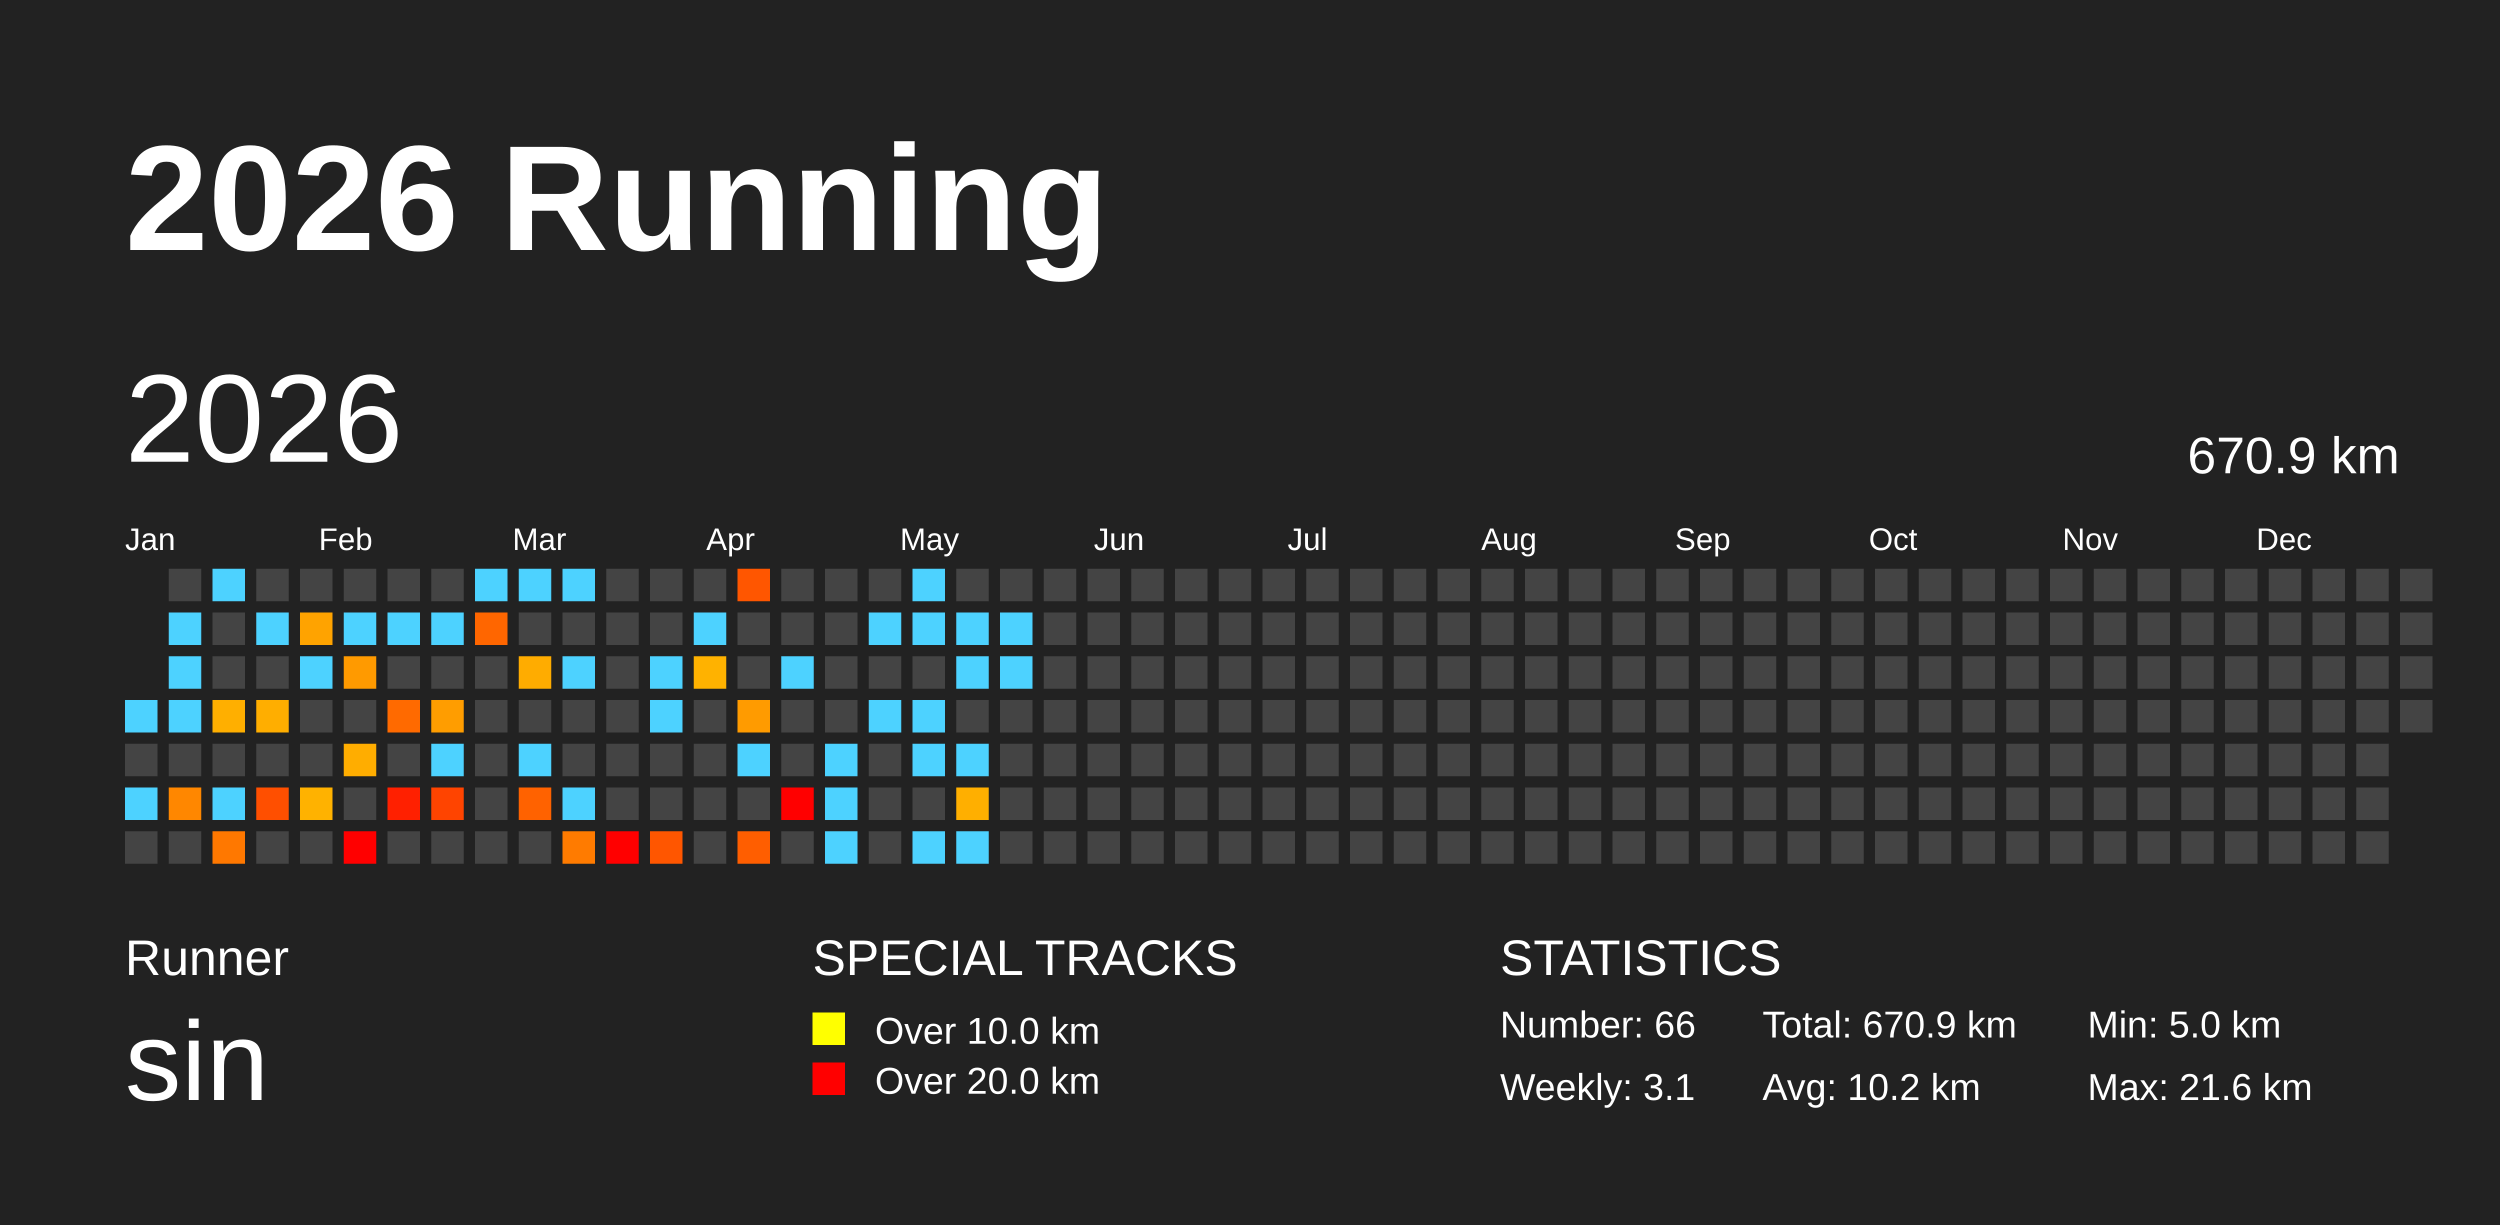
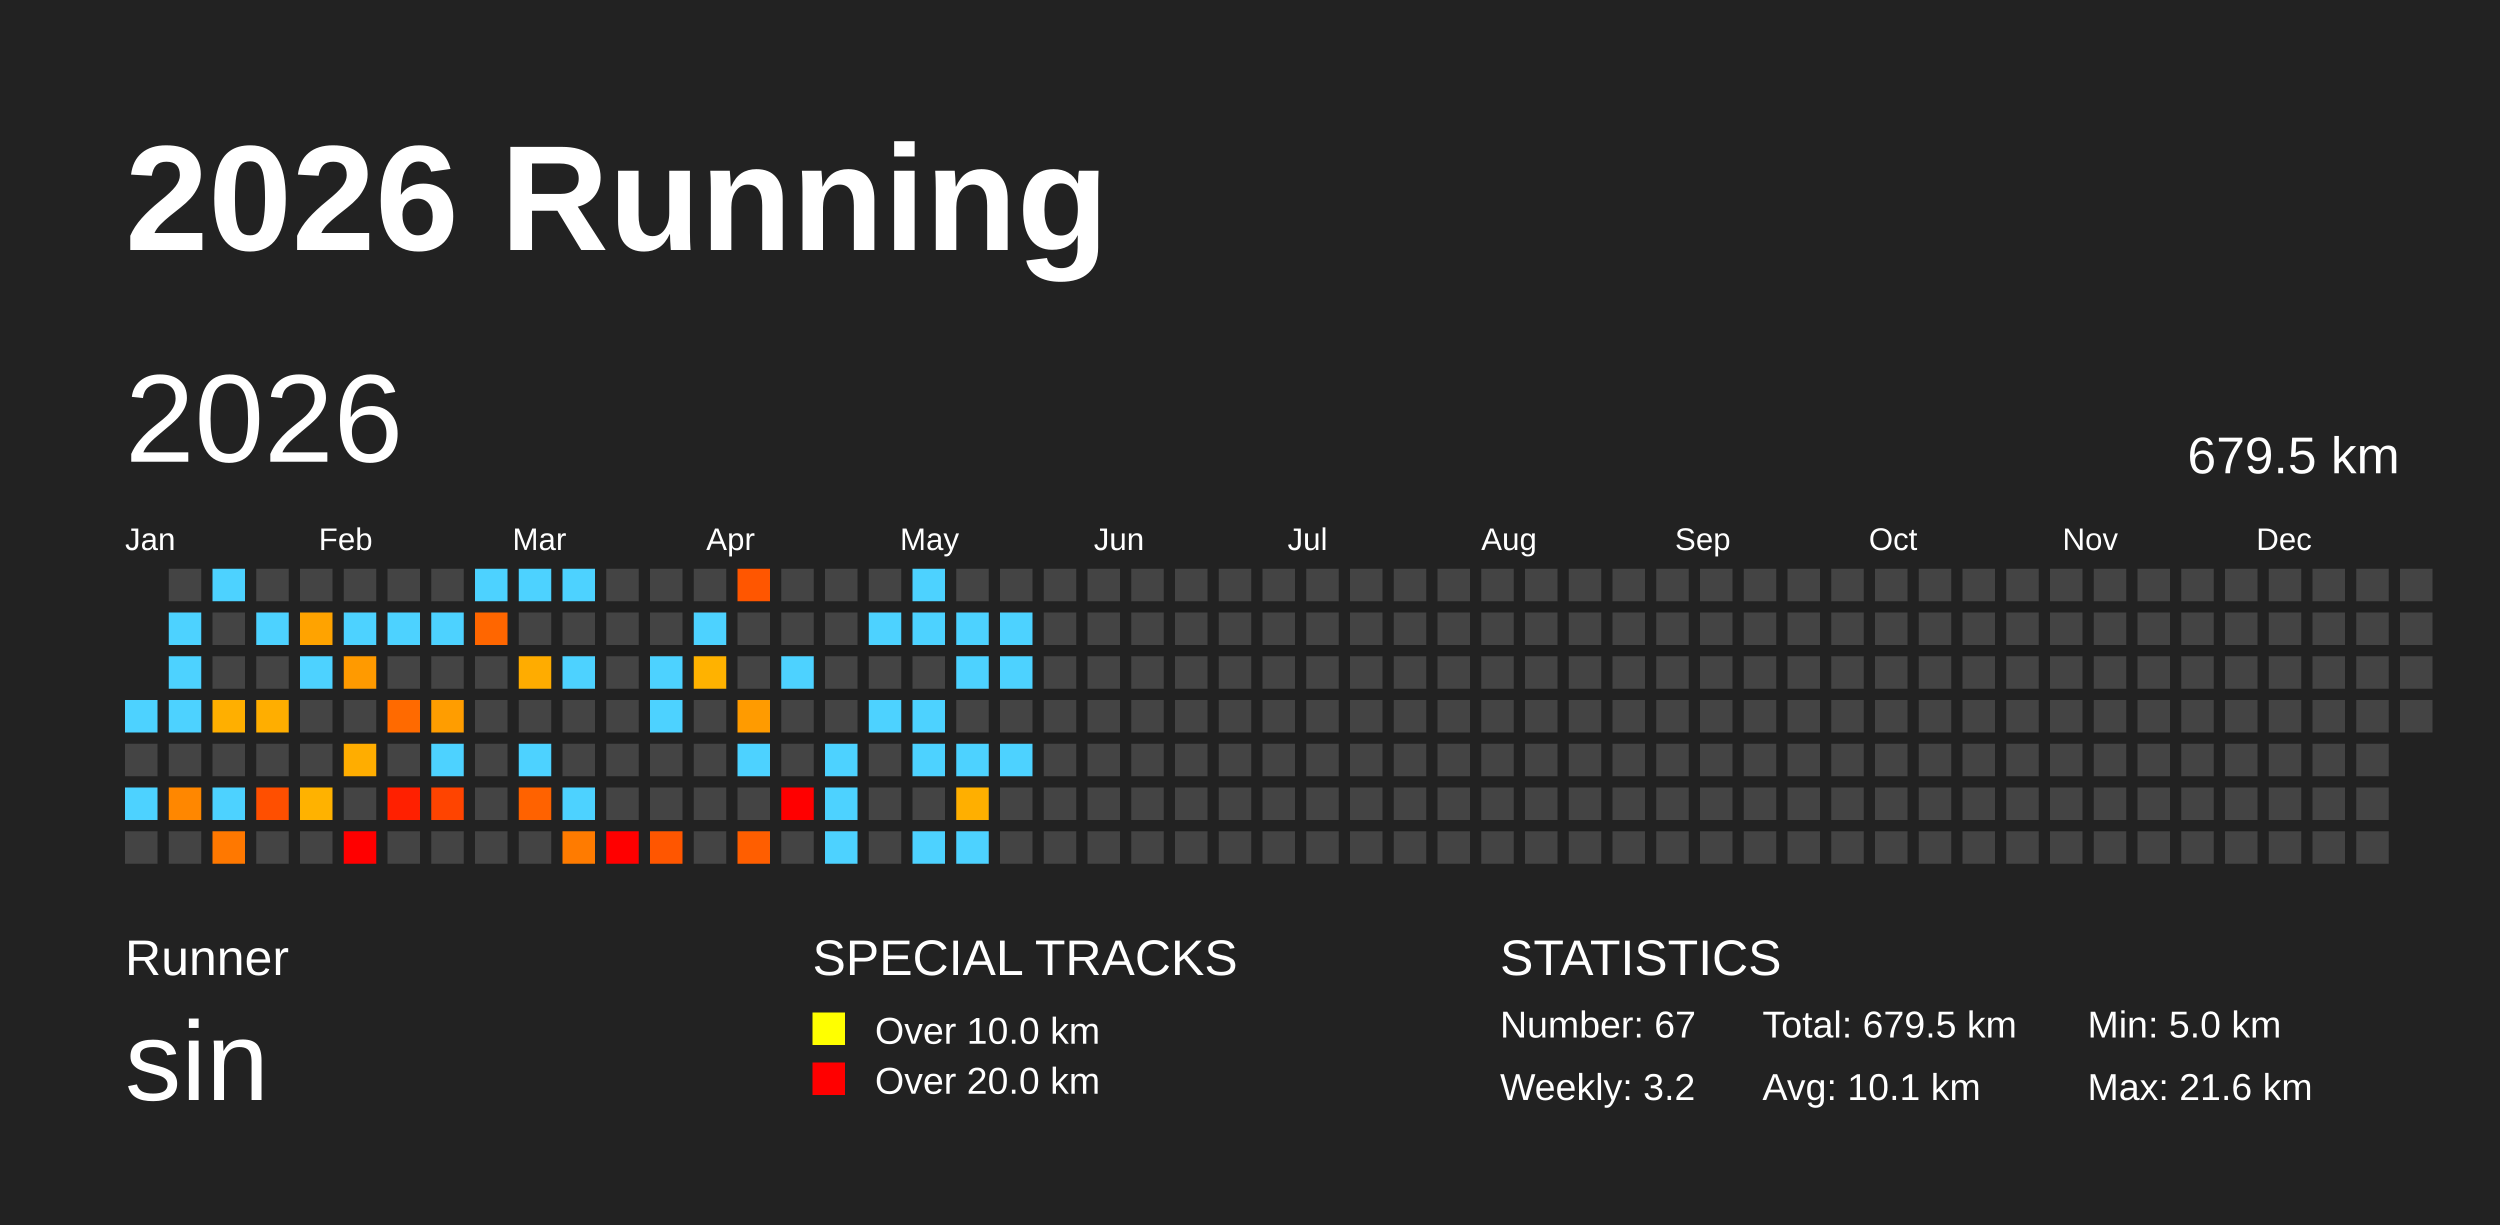
<svg xmlns="http://www.w3.org/2000/svg" baseProfile="full" height="98mm" version="1.1" viewBox="0,0,200,98" width="200mm">
  <defs />
  <rect fill="#222222" height="98" width="200" x="0" y="0" />
  <text fill="#FFFFFF" style="font-size:12px; font-family:Arial; font-weight:bold;" x="10" y="20">2026 Running</text>
  <text fill="#FFFFFF" style="font-size:4px; font-family:Arial" x="10" y="78">Runner</text>
  <text fill="#FFFFFF" style="font-size:9px; font-family:Arial" x="10" y="88">sin</text>
  <text fill="#FFFFFF" style="font-size:4px; font-family:Arial" x="65" y="78">SPECIAL TRACKS</text>
  <rect fill="yellow" height="2.6" width="2.6" x="65" y="81" />
  <text fill="#FFFFFF" style="font-size:3px; font-family:Arial" x="70" y="83.5">Over 10.0 km</text>
  <rect fill="red" height="2.6" width="2.6" x="65" y="85" />
  <text fill="#FFFFFF" style="font-size:3px; font-family:Arial" x="70" y="87.5">Over 20.0 km</text>
  <text fill="#FFFFFF" style="font-size:4px; font-family:Arial" x="120" y="78">STATISTICS</text>
-   <text fill="#FFFFFF" style="font-size:3px; font-family:Arial" x="120" y="83">Number: 66</text>
-   <text fill="#FFFFFF" style="font-size:3px; font-family:Arial" x="120" y="88">Weekly: 3.1</text>
-   <text fill="#FFFFFF" style="font-size:3px; font-family:Arial" x="141" y="83">Total: 670.9 km</text>
-   <text fill="#FFFFFF" style="font-size:3px; font-family:Arial" x="141" y="88">Avg: 10.2 km</text>
+   <text fill="#FFFFFF" style="font-size:3px; font-family:Arial" x="120" y="83">Number: 67</text>
+   <text fill="#FFFFFF" style="font-size:3px; font-family:Arial" x="120" y="88">Weekly: 3.2</text>
+   <text fill="#FFFFFF" style="font-size:3px; font-family:Arial" x="141" y="83">Total: 679.5 km</text>
+   <text fill="#FFFFFF" style="font-size:3px; font-family:Arial" x="141" y="88">Avg: 10.1 km</text>
  <text fill="#FFFFFF" style="font-size:3px; font-family:Arial" x="167" y="83">Min: 5.0 km</text>
  <text fill="#FFFFFF" style="font-size:3px; font-family:Arial" x="167" y="88">Max: 21.6 km</text>
  <text dominant-baseline="hanging" fill="#FFFFFF" style="font-size:10.0px; font-family:Arial;" x="10" y="30">2026</text>
-   <text dominant-baseline="hanging" fill="#FFFFFF" style="font-size:4.125px; font-family:Arial;" x="175" y="35">670.9 km</text>
+   <text dominant-baseline="hanging" fill="#FFFFFF" style="font-size:4.125px; font-family:Arial;" x="175" y="35">679.5 km</text>
  <text fill="#FFFFFF" style="font-size:2.5px; font-family:Arial" x="10.0" y="44">Jan</text>
  <text fill="#FFFFFF" style="font-size:2.5px; font-family:Arial" x="25.5" y="44">Feb</text>
  <text fill="#FFFFFF" style="font-size:2.5px; font-family:Arial" x="41.0" y="44">Mar</text>
  <text fill="#FFFFFF" style="font-size:2.5px; font-family:Arial" x="56.5" y="44">Apr</text>
  <text fill="#FFFFFF" style="font-size:2.5px; font-family:Arial" x="72.0" y="44">May</text>
  <text fill="#FFFFFF" style="font-size:2.5px; font-family:Arial" x="87.5" y="44">Jun</text>
  <text fill="#FFFFFF" style="font-size:2.5px; font-family:Arial" x="103.0" y="44">Jul</text>
  <text fill="#FFFFFF" style="font-size:2.5px; font-family:Arial" x="118.5" y="44">Aug</text>
  <text fill="#FFFFFF" style="font-size:2.5px; font-family:Arial" x="134.0" y="44">Sep</text>
  <text fill="#FFFFFF" style="font-size:2.5px; font-family:Arial" x="149.5" y="44">Oct</text>
  <text fill="#FFFFFF" style="font-size:2.5px; font-family:Arial" x="165.0" y="44">Nov</text>
  <text fill="#FFFFFF" style="font-size:2.5px; font-family:Arial" x="180.5" y="44">Dec</text>
  <rect fill="#4dd2ff" height="2.6" width="2.6" x="10.0" y="56.0" />
  <rect fill="#444444" height="2.6" width="2.6" x="10.0" y="59.5" />
  <rect fill="#4dd2ff" height="2.6" width="2.6" x="10.0" y="63.0" />
  <rect fill="#444444" height="2.6" width="2.6" x="10.0" y="66.5" />
  <rect fill="#444444" height="2.6" width="2.6" x="13.5" y="45.5" />
  <rect fill="#4dd2ff" height="2.6" width="2.6" x="13.5" y="49.0" />
  <rect fill="#4dd2ff" height="2.6" width="2.6" x="13.5" y="52.5" />
  <rect fill="#4dd2ff" height="2.6" width="2.6" x="13.5" y="56.0" />
  <rect fill="#444444" height="2.6" width="2.6" x="13.5" y="59.5" />
  <rect fill="#ff8700" height="2.6" width="2.6" x="13.5" y="63.0" />
  <rect fill="#444444" height="2.6" width="2.6" x="13.5" y="66.5" />
  <rect fill="#4dd2ff" height="2.6" width="2.6" x="17.0" y="45.5" />
  <rect fill="#444444" height="2.6" width="2.6" x="17.0" y="49.0" />
  <rect fill="#444444" height="2.6" width="2.6" x="17.0" y="52.5" />
  <rect fill="#ffaf00" height="2.6" width="2.6" x="17.0" y="56.0" />
  <rect fill="#444444" height="2.6" width="2.6" x="17.0" y="59.5" />
  <rect fill="#4dd2ff" height="2.6" width="2.6" x="17.0" y="63.0" />
  <rect fill="#ff7800" height="2.6" width="2.6" x="17.0" y="66.5" />
  <rect fill="#444444" height="2.6" width="2.6" x="20.5" y="45.5" />
  <rect fill="#4dd2ff" height="2.6" width="2.6" x="20.5" y="49.0" />
  <rect fill="#444444" height="2.6" width="2.6" x="20.5" y="52.5" />
  <rect fill="#ffae00" height="2.6" width="2.6" x="20.5" y="56.0" />
  <rect fill="#444444" height="2.6" width="2.6" x="20.5" y="59.5" />
  <rect fill="#ff4f00" height="2.6" width="2.6" x="20.5" y="63.0" />
  <rect fill="#444444" height="2.6" width="2.6" x="20.5" y="66.5" />
  <rect fill="#444444" height="2.6" width="2.6" x="24.0" y="45.5" />
  <rect fill="#ffa300" height="2.6" width="2.6" x="24.0" y="49.0" />
  <rect fill="#4dd2ff" height="2.6" width="2.6" x="24.0" y="52.5" />
  <rect fill="#444444" height="2.6" width="2.6" x="24.0" y="56.0" />
  <rect fill="#444444" height="2.6" width="2.6" x="24.0" y="59.5" />
  <rect fill="#ffb200" height="2.6" width="2.6" x="24.0" y="63.0" />
  <rect fill="#444444" height="2.6" width="2.6" x="24.0" y="66.5" />
  <rect fill="#444444" height="2.6" width="2.6" x="27.5" y="45.5" />
  <rect fill="#4dd2ff" height="2.6" width="2.6" x="27.5" y="49.0" />
  <rect fill="#ff9a00" height="2.6" width="2.6" x="27.5" y="52.5" />
  <rect fill="#444444" height="2.6" width="2.6" x="27.5" y="56.0" />
  <rect fill="#ffad00" height="2.6" width="2.6" x="27.5" y="59.5" />
  <rect fill="#444444" height="2.6" width="2.6" x="27.5" y="63.0" />
  <rect fill="red" height="2.6" width="2.6" x="27.5" y="66.5" />
  <rect fill="#444444" height="2.6" width="2.6" x="31.0" y="45.5" />
  <rect fill="#4dd2ff" height="2.6" width="2.6" x="31.0" y="49.0" />
  <rect fill="#444444" height="2.6" width="2.6" x="31.0" y="52.5" />
  <rect fill="#ff6a00" height="2.6" width="2.6" x="31.0" y="56.0" />
  <rect fill="#444444" height="2.6" width="2.6" x="31.0" y="59.5" />
  <rect fill="#ff2000" height="2.6" width="2.6" x="31.0" y="63.0" />
  <rect fill="#444444" height="2.6" width="2.6" x="31.0" y="66.5" />
  <rect fill="#444444" height="2.6" width="2.6" x="34.5" y="45.5" />
  <rect fill="#4dd2ff" height="2.6" width="2.6" x="34.5" y="49.0" />
  <rect fill="#444444" height="2.6" width="2.6" x="34.5" y="52.5" />
  <rect fill="#ff9d00" height="2.6" width="2.6" x="34.5" y="56.0" />
  <rect fill="#4dd2ff" height="2.6" width="2.6" x="34.5" y="59.5" />
  <rect fill="#ff4400" height="2.6" width="2.6" x="34.5" y="63.0" />
  <rect fill="#444444" height="2.6" width="2.6" x="34.5" y="66.5" />
  <rect fill="#4dd2ff" height="2.6" width="2.6" x="38.0" y="45.5" />
  <rect fill="#ff6600" height="2.6" width="2.6" x="38.0" y="49.0" />
  <rect fill="#444444" height="2.6" width="2.6" x="38.0" y="52.5" />
  <rect fill="#444444" height="2.6" width="2.6" x="38.0" y="56.0" />
  <rect fill="#444444" height="2.6" width="2.6" x="38.0" y="59.5" />
  <rect fill="#444444" height="2.6" width="2.6" x="38.0" y="63.0" />
  <rect fill="#444444" height="2.6" width="2.6" x="38.0" y="66.5" />
  <rect fill="#4dd2ff" height="2.6" width="2.6" x="41.5" y="45.5" />
  <rect fill="#444444" height="2.6" width="2.6" x="41.5" y="49.0" />
  <rect fill="#ffac00" height="2.6" width="2.6" x="41.5" y="52.5" />
  <rect fill="#444444" height="2.6" width="2.6" x="41.5" y="56.0" />
  <rect fill="#4dd2ff" height="2.6" width="2.6" x="41.5" y="59.5" />
  <rect fill="#ff6200" height="2.6" width="2.6" x="41.5" y="63.0" />
  <rect fill="#444444" height="2.6" width="2.6" x="41.5" y="66.5" />
  <rect fill="#4dd2ff" height="2.6" width="2.6" x="45.0" y="45.5" />
  <rect fill="#444444" height="2.6" width="2.6" x="45.0" y="49.0" />
  <rect fill="#4dd2ff" height="2.6" width="2.6" x="45.0" y="52.5" />
  <rect fill="#444444" height="2.6" width="2.6" x="45.0" y="56.0" />
  <rect fill="#444444" height="2.6" width="2.6" x="45.0" y="59.5" />
  <rect fill="#4dd2ff" height="2.6" width="2.6" x="45.0" y="63.0" />
  <rect fill="#ff7b00" height="2.6" width="2.6" x="45.0" y="66.5" />
  <rect fill="#444444" height="2.6" width="2.6" x="48.5" y="45.5" />
  <rect fill="#444444" height="2.6" width="2.6" x="48.5" y="49.0" />
  <rect fill="#444444" height="2.6" width="2.6" x="48.5" y="52.5" />
  <rect fill="#444444" height="2.6" width="2.6" x="48.5" y="56.0" />
  <rect fill="#444444" height="2.6" width="2.6" x="48.5" y="59.5" />
  <rect fill="#444444" height="2.6" width="2.6" x="48.5" y="63.0" />
  <rect fill="red" height="2.6" width="2.6" x="48.5" y="66.5" />
  <rect fill="#444444" height="2.6" width="2.6" x="52.0" y="45.5" />
  <rect fill="#444444" height="2.6" width="2.6" x="52.0" y="49.0" />
  <rect fill="#4dd2ff" height="2.6" width="2.6" x="52.0" y="52.5" />
  <rect fill="#4dd2ff" height="2.6" width="2.6" x="52.0" y="56.0" />
  <rect fill="#444444" height="2.6" width="2.6" x="52.0" y="59.5" />
  <rect fill="#444444" height="2.6" width="2.6" x="52.0" y="63.0" />
  <rect fill="#ff5600" height="2.6" width="2.6" x="52.0" y="66.5" />
  <rect fill="#444444" height="2.6" width="2.6" x="55.5" y="45.5" />
  <rect fill="#4dd2ff" height="2.6" width="2.6" x="55.5" y="49.0" />
  <rect fill="#ffb200" height="2.6" width="2.6" x="55.5" y="52.5" />
  <rect fill="#444444" height="2.6" width="2.6" x="55.5" y="56.0" />
  <rect fill="#444444" height="2.6" width="2.6" x="55.5" y="59.5" />
  <rect fill="#444444" height="2.6" width="2.6" x="55.5" y="63.0" />
  <rect fill="#444444" height="2.6" width="2.6" x="55.5" y="66.5" />
  <rect fill="#ff5600" height="2.6" width="2.6" x="59.0" y="45.5" />
  <rect fill="#444444" height="2.6" width="2.6" x="59.0" y="49.0" />
  <rect fill="#444444" height="2.6" width="2.6" x="59.0" y="52.5" />
  <rect fill="#ff9b00" height="2.6" width="2.6" x="59.0" y="56.0" />
  <rect fill="#4dd2ff" height="2.6" width="2.6" x="59.0" y="59.5" />
  <rect fill="#444444" height="2.6" width="2.6" x="59.0" y="63.0" />
  <rect fill="#ff5e00" height="2.6" width="2.6" x="59.0" y="66.5" />
  <rect fill="#444444" height="2.6" width="2.6" x="62.5" y="45.5" />
  <rect fill="#444444" height="2.6" width="2.6" x="62.5" y="49.0" />
  <rect fill="#4dd2ff" height="2.6" width="2.6" x="62.5" y="52.5" />
  <rect fill="#444444" height="2.6" width="2.6" x="62.5" y="56.0" />
  <rect fill="#444444" height="2.6" width="2.6" x="62.5" y="59.5" />
  <rect fill="red" height="2.6" width="2.6" x="62.5" y="63.0" />
  <rect fill="#444444" height="2.6" width="2.6" x="62.5" y="66.5" />
  <rect fill="#444444" height="2.6" width="2.6" x="66.0" y="45.5" />
  <rect fill="#444444" height="2.6" width="2.6" x="66.0" y="49.0" />
  <rect fill="#444444" height="2.6" width="2.6" x="66.0" y="52.5" />
  <rect fill="#444444" height="2.6" width="2.6" x="66.0" y="56.0" />
  <rect fill="#4dd2ff" height="2.6" width="2.6" x="66.0" y="59.5" />
  <rect fill="#4dd2ff" height="2.6" width="2.6" x="66.0" y="63.0" />
  <rect fill="#4dd2ff" height="2.6" width="2.6" x="66.0" y="66.5" />
  <rect fill="#444444" height="2.6" width="2.6" x="69.5" y="45.5" />
  <rect fill="#4dd2ff" height="2.6" width="2.6" x="69.5" y="49.0" />
  <rect fill="#444444" height="2.6" width="2.6" x="69.5" y="52.5" />
  <rect fill="#4dd2ff" height="2.6" width="2.6" x="69.5" y="56.0" />
  <rect fill="#444444" height="2.6" width="2.6" x="69.5" y="59.5" />
  <rect fill="#444444" height="2.6" width="2.6" x="69.5" y="63.0" />
  <rect fill="#444444" height="2.6" width="2.6" x="69.5" y="66.5" />
  <rect fill="#4dd2ff" height="2.6" width="2.6" x="73.0" y="45.5" />
  <rect fill="#4dd2ff" height="2.6" width="2.6" x="73.0" y="49.0" />
  <rect fill="#444444" height="2.6" width="2.6" x="73.0" y="52.5" />
  <rect fill="#4dd2ff" height="2.6" width="2.6" x="73.0" y="56.0" />
  <rect fill="#4dd2ff" height="2.6" width="2.6" x="73.0" y="59.5" />
  <rect fill="#444444" height="2.6" width="2.6" x="73.0" y="63.0" />
  <rect fill="#4dd2ff" height="2.6" width="2.6" x="73.0" y="66.5" />
  <rect fill="#444444" height="2.6" width="2.6" x="76.5" y="45.5" />
  <rect fill="#4dd2ff" height="2.6" width="2.6" x="76.5" y="49.0" />
  <rect fill="#4dd2ff" height="2.6" width="2.6" x="76.5" y="52.5" />
  <rect fill="#444444" height="2.6" width="2.6" x="76.5" y="56.0" />
  <rect fill="#4dd2ff" height="2.6" width="2.6" x="76.5" y="59.5" />
  <rect fill="#ffaf00" height="2.6" width="2.6" x="76.5" y="63.0" />
  <rect fill="#4dd2ff" height="2.6" width="2.6" x="76.5" y="66.5" />
  <rect fill="#444444" height="2.6" width="2.6" x="80.0" y="45.5" />
  <rect fill="#4dd2ff" height="2.6" width="2.6" x="80.0" y="49.0" />
  <rect fill="#4dd2ff" height="2.6" width="2.6" x="80.0" y="52.5" />
  <rect fill="#444444" height="2.6" width="2.6" x="80.0" y="56.0" />
-   <rect fill="#444444" height="2.6" width="2.6" x="80.0" y="59.5" />
+   <rect fill="#4dd2ff" height="2.6" width="2.6" x="80.0" y="59.5" />
  <rect fill="#444444" height="2.6" width="2.6" x="80.0" y="63.0" />
  <rect fill="#444444" height="2.6" width="2.6" x="80.0" y="66.5" />
  <rect fill="#444444" height="2.6" width="2.6" x="83.5" y="45.5" />
  <rect fill="#444444" height="2.6" width="2.6" x="83.5" y="49.0" />
  <rect fill="#444444" height="2.6" width="2.6" x="83.5" y="52.5" />
  <rect fill="#444444" height="2.6" width="2.6" x="83.5" y="56.0" />
  <rect fill="#444444" height="2.6" width="2.6" x="83.5" y="59.5" />
  <rect fill="#444444" height="2.6" width="2.6" x="83.5" y="63.0" />
  <rect fill="#444444" height="2.6" width="2.6" x="83.5" y="66.5" />
  <rect fill="#444444" height="2.6" width="2.6" x="87.0" y="45.5" />
  <rect fill="#444444" height="2.6" width="2.6" x="87.0" y="49.0" />
  <rect fill="#444444" height="2.6" width="2.6" x="87.0" y="52.5" />
  <rect fill="#444444" height="2.6" width="2.6" x="87.0" y="56.0" />
  <rect fill="#444444" height="2.6" width="2.6" x="87.0" y="59.5" />
  <rect fill="#444444" height="2.6" width="2.6" x="87.0" y="63.0" />
  <rect fill="#444444" height="2.6" width="2.6" x="87.0" y="66.5" />
  <rect fill="#444444" height="2.6" width="2.6" x="90.5" y="45.5" />
  <rect fill="#444444" height="2.6" width="2.6" x="90.5" y="49.0" />
  <rect fill="#444444" height="2.6" width="2.6" x="90.5" y="52.5" />
  <rect fill="#444444" height="2.6" width="2.6" x="90.5" y="56.0" />
  <rect fill="#444444" height="2.6" width="2.6" x="90.5" y="59.5" />
  <rect fill="#444444" height="2.6" width="2.6" x="90.5" y="63.0" />
  <rect fill="#444444" height="2.6" width="2.6" x="90.5" y="66.5" />
  <rect fill="#444444" height="2.6" width="2.6" x="94.0" y="45.5" />
  <rect fill="#444444" height="2.6" width="2.6" x="94.0" y="49.0" />
  <rect fill="#444444" height="2.6" width="2.6" x="94.0" y="52.5" />
  <rect fill="#444444" height="2.6" width="2.6" x="94.0" y="56.0" />
  <rect fill="#444444" height="2.6" width="2.6" x="94.0" y="59.5" />
  <rect fill="#444444" height="2.6" width="2.6" x="94.0" y="63.0" />
  <rect fill="#444444" height="2.6" width="2.6" x="94.0" y="66.5" />
  <rect fill="#444444" height="2.6" width="2.6" x="97.5" y="45.5" />
  <rect fill="#444444" height="2.6" width="2.6" x="97.5" y="49.0" />
  <rect fill="#444444" height="2.6" width="2.6" x="97.5" y="52.5" />
  <rect fill="#444444" height="2.6" width="2.6" x="97.5" y="56.0" />
  <rect fill="#444444" height="2.6" width="2.6" x="97.5" y="59.5" />
  <rect fill="#444444" height="2.6" width="2.6" x="97.5" y="63.0" />
  <rect fill="#444444" height="2.6" width="2.6" x="97.5" y="66.5" />
  <rect fill="#444444" height="2.6" width="2.6" x="101.0" y="45.5" />
  <rect fill="#444444" height="2.6" width="2.6" x="101.0" y="49.0" />
  <rect fill="#444444" height="2.6" width="2.6" x="101.0" y="52.5" />
  <rect fill="#444444" height="2.6" width="2.6" x="101.0" y="56.0" />
  <rect fill="#444444" height="2.6" width="2.6" x="101.0" y="59.5" />
  <rect fill="#444444" height="2.6" width="2.6" x="101.0" y="63.0" />
  <rect fill="#444444" height="2.6" width="2.6" x="101.0" y="66.5" />
  <rect fill="#444444" height="2.6" width="2.6" x="104.5" y="45.5" />
  <rect fill="#444444" height="2.6" width="2.6" x="104.5" y="49.0" />
  <rect fill="#444444" height="2.6" width="2.6" x="104.5" y="52.5" />
  <rect fill="#444444" height="2.6" width="2.6" x="104.5" y="56.0" />
  <rect fill="#444444" height="2.6" width="2.6" x="104.5" y="59.5" />
  <rect fill="#444444" height="2.6" width="2.6" x="104.5" y="63.0" />
  <rect fill="#444444" height="2.6" width="2.6" x="104.5" y="66.5" />
  <rect fill="#444444" height="2.6" width="2.6" x="108.0" y="45.5" />
  <rect fill="#444444" height="2.6" width="2.6" x="108.0" y="49.0" />
  <rect fill="#444444" height="2.6" width="2.6" x="108.0" y="52.5" />
  <rect fill="#444444" height="2.6" width="2.6" x="108.0" y="56.0" />
  <rect fill="#444444" height="2.6" width="2.6" x="108.0" y="59.5" />
  <rect fill="#444444" height="2.6" width="2.6" x="108.0" y="63.0" />
  <rect fill="#444444" height="2.6" width="2.6" x="108.0" y="66.5" />
  <rect fill="#444444" height="2.6" width="2.6" x="111.5" y="45.5" />
  <rect fill="#444444" height="2.6" width="2.6" x="111.5" y="49.0" />
  <rect fill="#444444" height="2.6" width="2.6" x="111.5" y="52.5" />
  <rect fill="#444444" height="2.6" width="2.6" x="111.5" y="56.0" />
  <rect fill="#444444" height="2.6" width="2.6" x="111.5" y="59.5" />
  <rect fill="#444444" height="2.6" width="2.6" x="111.5" y="63.0" />
  <rect fill="#444444" height="2.6" width="2.6" x="111.5" y="66.5" />
  <rect fill="#444444" height="2.6" width="2.6" x="115.0" y="45.5" />
  <rect fill="#444444" height="2.6" width="2.6" x="115.0" y="49.0" />
  <rect fill="#444444" height="2.6" width="2.6" x="115.0" y="52.5" />
  <rect fill="#444444" height="2.6" width="2.6" x="115.0" y="56.0" />
  <rect fill="#444444" height="2.6" width="2.6" x="115.0" y="59.5" />
  <rect fill="#444444" height="2.6" width="2.6" x="115.0" y="63.0" />
  <rect fill="#444444" height="2.6" width="2.6" x="115.0" y="66.5" />
  <rect fill="#444444" height="2.6" width="2.6" x="118.5" y="45.5" />
  <rect fill="#444444" height="2.6" width="2.6" x="118.5" y="49.0" />
  <rect fill="#444444" height="2.6" width="2.6" x="118.5" y="52.5" />
  <rect fill="#444444" height="2.6" width="2.6" x="118.5" y="56.0" />
  <rect fill="#444444" height="2.6" width="2.6" x="118.5" y="59.5" />
  <rect fill="#444444" height="2.6" width="2.6" x="118.5" y="63.0" />
  <rect fill="#444444" height="2.6" width="2.6" x="118.5" y="66.5" />
  <rect fill="#444444" height="2.6" width="2.6" x="122.0" y="45.5" />
  <rect fill="#444444" height="2.6" width="2.6" x="122.0" y="49.0" />
  <rect fill="#444444" height="2.6" width="2.6" x="122.0" y="52.5" />
  <rect fill="#444444" height="2.6" width="2.6" x="122.0" y="56.0" />
  <rect fill="#444444" height="2.6" width="2.6" x="122.0" y="59.5" />
  <rect fill="#444444" height="2.6" width="2.6" x="122.0" y="63.0" />
  <rect fill="#444444" height="2.6" width="2.6" x="122.0" y="66.5" />
  <rect fill="#444444" height="2.6" width="2.6" x="125.5" y="45.5" />
  <rect fill="#444444" height="2.6" width="2.6" x="125.5" y="49.0" />
  <rect fill="#444444" height="2.6" width="2.6" x="125.5" y="52.5" />
  <rect fill="#444444" height="2.6" width="2.6" x="125.5" y="56.0" />
  <rect fill="#444444" height="2.6" width="2.6" x="125.5" y="59.5" />
  <rect fill="#444444" height="2.6" width="2.6" x="125.5" y="63.0" />
  <rect fill="#444444" height="2.6" width="2.6" x="125.5" y="66.5" />
  <rect fill="#444444" height="2.6" width="2.6" x="129.0" y="45.5" />
  <rect fill="#444444" height="2.6" width="2.6" x="129.0" y="49.0" />
  <rect fill="#444444" height="2.6" width="2.6" x="129.0" y="52.5" />
  <rect fill="#444444" height="2.6" width="2.6" x="129.0" y="56.0" />
  <rect fill="#444444" height="2.6" width="2.6" x="129.0" y="59.5" />
  <rect fill="#444444" height="2.6" width="2.6" x="129.0" y="63.0" />
  <rect fill="#444444" height="2.6" width="2.6" x="129.0" y="66.5" />
  <rect fill="#444444" height="2.6" width="2.6" x="132.5" y="45.5" />
  <rect fill="#444444" height="2.6" width="2.6" x="132.5" y="49.0" />
  <rect fill="#444444" height="2.6" width="2.6" x="132.5" y="52.5" />
  <rect fill="#444444" height="2.6" width="2.6" x="132.5" y="56.0" />
  <rect fill="#444444" height="2.6" width="2.6" x="132.5" y="59.5" />
  <rect fill="#444444" height="2.6" width="2.6" x="132.5" y="63.0" />
  <rect fill="#444444" height="2.6" width="2.6" x="132.5" y="66.5" />
  <rect fill="#444444" height="2.6" width="2.6" x="136.0" y="45.5" />
  <rect fill="#444444" height="2.6" width="2.6" x="136.0" y="49.0" />
  <rect fill="#444444" height="2.6" width="2.6" x="136.0" y="52.5" />
  <rect fill="#444444" height="2.6" width="2.6" x="136.0" y="56.0" />
  <rect fill="#444444" height="2.6" width="2.6" x="136.0" y="59.5" />
  <rect fill="#444444" height="2.6" width="2.6" x="136.0" y="63.0" />
  <rect fill="#444444" height="2.6" width="2.6" x="136.0" y="66.5" />
  <rect fill="#444444" height="2.6" width="2.6" x="139.5" y="45.5" />
  <rect fill="#444444" height="2.6" width="2.6" x="139.5" y="49.0" />
  <rect fill="#444444" height="2.6" width="2.6" x="139.5" y="52.5" />
  <rect fill="#444444" height="2.6" width="2.6" x="139.5" y="56.0" />
  <rect fill="#444444" height="2.6" width="2.6" x="139.5" y="59.5" />
  <rect fill="#444444" height="2.6" width="2.6" x="139.5" y="63.0" />
  <rect fill="#444444" height="2.6" width="2.6" x="139.5" y="66.5" />
  <rect fill="#444444" height="2.6" width="2.6" x="143.0" y="45.5" />
  <rect fill="#444444" height="2.6" width="2.6" x="143.0" y="49.0" />
  <rect fill="#444444" height="2.6" width="2.6" x="143.0" y="52.5" />
  <rect fill="#444444" height="2.6" width="2.6" x="143.0" y="56.0" />
  <rect fill="#444444" height="2.6" width="2.6" x="143.0" y="59.5" />
  <rect fill="#444444" height="2.6" width="2.6" x="143.0" y="63.0" />
  <rect fill="#444444" height="2.6" width="2.6" x="143.0" y="66.5" />
  <rect fill="#444444" height="2.6" width="2.6" x="146.5" y="45.5" />
  <rect fill="#444444" height="2.6" width="2.6" x="146.5" y="49.0" />
  <rect fill="#444444" height="2.6" width="2.6" x="146.5" y="52.5" />
  <rect fill="#444444" height="2.6" width="2.6" x="146.5" y="56.0" />
  <rect fill="#444444" height="2.6" width="2.6" x="146.5" y="59.5" />
  <rect fill="#444444" height="2.6" width="2.6" x="146.5" y="63.0" />
  <rect fill="#444444" height="2.6" width="2.6" x="146.5" y="66.5" />
  <rect fill="#444444" height="2.6" width="2.6" x="150.0" y="45.5" />
  <rect fill="#444444" height="2.6" width="2.6" x="150.0" y="49.0" />
  <rect fill="#444444" height="2.6" width="2.6" x="150.0" y="52.5" />
  <rect fill="#444444" height="2.6" width="2.6" x="150.0" y="56.0" />
  <rect fill="#444444" height="2.6" width="2.6" x="150.0" y="59.5" />
  <rect fill="#444444" height="2.6" width="2.6" x="150.0" y="63.0" />
  <rect fill="#444444" height="2.6" width="2.6" x="150.0" y="66.5" />
  <rect fill="#444444" height="2.6" width="2.6" x="153.5" y="45.5" />
  <rect fill="#444444" height="2.6" width="2.6" x="153.5" y="49.0" />
  <rect fill="#444444" height="2.6" width="2.6" x="153.5" y="52.5" />
  <rect fill="#444444" height="2.6" width="2.6" x="153.5" y="56.0" />
  <rect fill="#444444" height="2.6" width="2.6" x="153.5" y="59.5" />
  <rect fill="#444444" height="2.6" width="2.6" x="153.5" y="63.0" />
  <rect fill="#444444" height="2.6" width="2.6" x="153.5" y="66.5" />
  <rect fill="#444444" height="2.6" width="2.6" x="157.0" y="45.5" />
  <rect fill="#444444" height="2.6" width="2.6" x="157.0" y="49.0" />
  <rect fill="#444444" height="2.6" width="2.6" x="157.0" y="52.5" />
  <rect fill="#444444" height="2.6" width="2.6" x="157.0" y="56.0" />
  <rect fill="#444444" height="2.6" width="2.6" x="157.0" y="59.5" />
  <rect fill="#444444" height="2.6" width="2.6" x="157.0" y="63.0" />
  <rect fill="#444444" height="2.6" width="2.6" x="157.0" y="66.5" />
  <rect fill="#444444" height="2.6" width="2.6" x="160.5" y="45.5" />
  <rect fill="#444444" height="2.6" width="2.6" x="160.5" y="49.0" />
  <rect fill="#444444" height="2.6" width="2.6" x="160.5" y="52.5" />
  <rect fill="#444444" height="2.6" width="2.6" x="160.5" y="56.0" />
  <rect fill="#444444" height="2.6" width="2.6" x="160.5" y="59.5" />
  <rect fill="#444444" height="2.6" width="2.6" x="160.5" y="63.0" />
  <rect fill="#444444" height="2.6" width="2.6" x="160.5" y="66.5" />
  <rect fill="#444444" height="2.6" width="2.6" x="164.0" y="45.5" />
  <rect fill="#444444" height="2.6" width="2.6" x="164.0" y="49.0" />
  <rect fill="#444444" height="2.6" width="2.6" x="164.0" y="52.5" />
  <rect fill="#444444" height="2.6" width="2.6" x="164.0" y="56.0" />
  <rect fill="#444444" height="2.6" width="2.6" x="164.0" y="59.5" />
  <rect fill="#444444" height="2.6" width="2.6" x="164.0" y="63.0" />
  <rect fill="#444444" height="2.6" width="2.6" x="164.0" y="66.5" />
  <rect fill="#444444" height="2.6" width="2.6" x="167.5" y="45.5" />
  <rect fill="#444444" height="2.6" width="2.6" x="167.5" y="49.0" />
  <rect fill="#444444" height="2.6" width="2.6" x="167.5" y="52.5" />
  <rect fill="#444444" height="2.6" width="2.6" x="167.5" y="56.0" />
  <rect fill="#444444" height="2.6" width="2.6" x="167.5" y="59.5" />
  <rect fill="#444444" height="2.6" width="2.6" x="167.5" y="63.0" />
  <rect fill="#444444" height="2.6" width="2.6" x="167.5" y="66.5" />
  <rect fill="#444444" height="2.6" width="2.6" x="171.0" y="45.5" />
  <rect fill="#444444" height="2.6" width="2.6" x="171.0" y="49.0" />
  <rect fill="#444444" height="2.6" width="2.6" x="171.0" y="52.5" />
  <rect fill="#444444" height="2.6" width="2.6" x="171.0" y="56.0" />
  <rect fill="#444444" height="2.6" width="2.6" x="171.0" y="59.5" />
  <rect fill="#444444" height="2.6" width="2.6" x="171.0" y="63.0" />
  <rect fill="#444444" height="2.6" width="2.6" x="171.0" y="66.5" />
  <rect fill="#444444" height="2.6" width="2.6" x="174.5" y="45.5" />
  <rect fill="#444444" height="2.6" width="2.6" x="174.5" y="49.0" />
  <rect fill="#444444" height="2.6" width="2.6" x="174.5" y="52.5" />
  <rect fill="#444444" height="2.6" width="2.6" x="174.5" y="56.0" />
  <rect fill="#444444" height="2.6" width="2.6" x="174.5" y="59.5" />
  <rect fill="#444444" height="2.6" width="2.6" x="174.5" y="63.0" />
  <rect fill="#444444" height="2.6" width="2.6" x="174.5" y="66.5" />
  <rect fill="#444444" height="2.6" width="2.6" x="178.0" y="45.5" />
  <rect fill="#444444" height="2.6" width="2.6" x="178.0" y="49.0" />
  <rect fill="#444444" height="2.6" width="2.6" x="178.0" y="52.5" />
  <rect fill="#444444" height="2.6" width="2.6" x="178.0" y="56.0" />
  <rect fill="#444444" height="2.6" width="2.6" x="178.0" y="59.5" />
  <rect fill="#444444" height="2.6" width="2.6" x="178.0" y="63.0" />
  <rect fill="#444444" height="2.6" width="2.6" x="178.0" y="66.5" />
  <rect fill="#444444" height="2.6" width="2.6" x="181.5" y="45.5" />
  <rect fill="#444444" height="2.6" width="2.6" x="181.5" y="49.0" />
  <rect fill="#444444" height="2.6" width="2.6" x="181.5" y="52.5" />
  <rect fill="#444444" height="2.6" width="2.6" x="181.5" y="56.0" />
  <rect fill="#444444" height="2.6" width="2.6" x="181.5" y="59.5" />
  <rect fill="#444444" height="2.6" width="2.6" x="181.5" y="63.0" />
  <rect fill="#444444" height="2.6" width="2.6" x="181.5" y="66.5" />
  <rect fill="#444444" height="2.6" width="2.6" x="185.0" y="45.5" />
  <rect fill="#444444" height="2.6" width="2.6" x="185.0" y="49.0" />
  <rect fill="#444444" height="2.6" width="2.6" x="185.0" y="52.5" />
  <rect fill="#444444" height="2.6" width="2.6" x="185.0" y="56.0" />
  <rect fill="#444444" height="2.6" width="2.6" x="185.0" y="59.5" />
  <rect fill="#444444" height="2.6" width="2.6" x="185.0" y="63.0" />
  <rect fill="#444444" height="2.6" width="2.6" x="185.0" y="66.5" />
  <rect fill="#444444" height="2.6" width="2.6" x="188.5" y="45.5" />
  <rect fill="#444444" height="2.6" width="2.6" x="188.5" y="49.0" />
  <rect fill="#444444" height="2.6" width="2.6" x="188.5" y="52.5" />
  <rect fill="#444444" height="2.6" width="2.6" x="188.5" y="56.0" />
  <rect fill="#444444" height="2.6" width="2.6" x="188.5" y="59.5" />
  <rect fill="#444444" height="2.6" width="2.6" x="188.5" y="63.0" />
  <rect fill="#444444" height="2.6" width="2.6" x="188.5" y="66.5" />
  <rect fill="#444444" height="2.6" width="2.6" x="192.0" y="45.5" />
  <rect fill="#444444" height="2.6" width="2.6" x="192.0" y="49.0" />
  <rect fill="#444444" height="2.6" width="2.6" x="192.0" y="52.5" />
  <rect fill="#444444" height="2.6" width="2.6" x="192.0" y="56.0" />
</svg>
